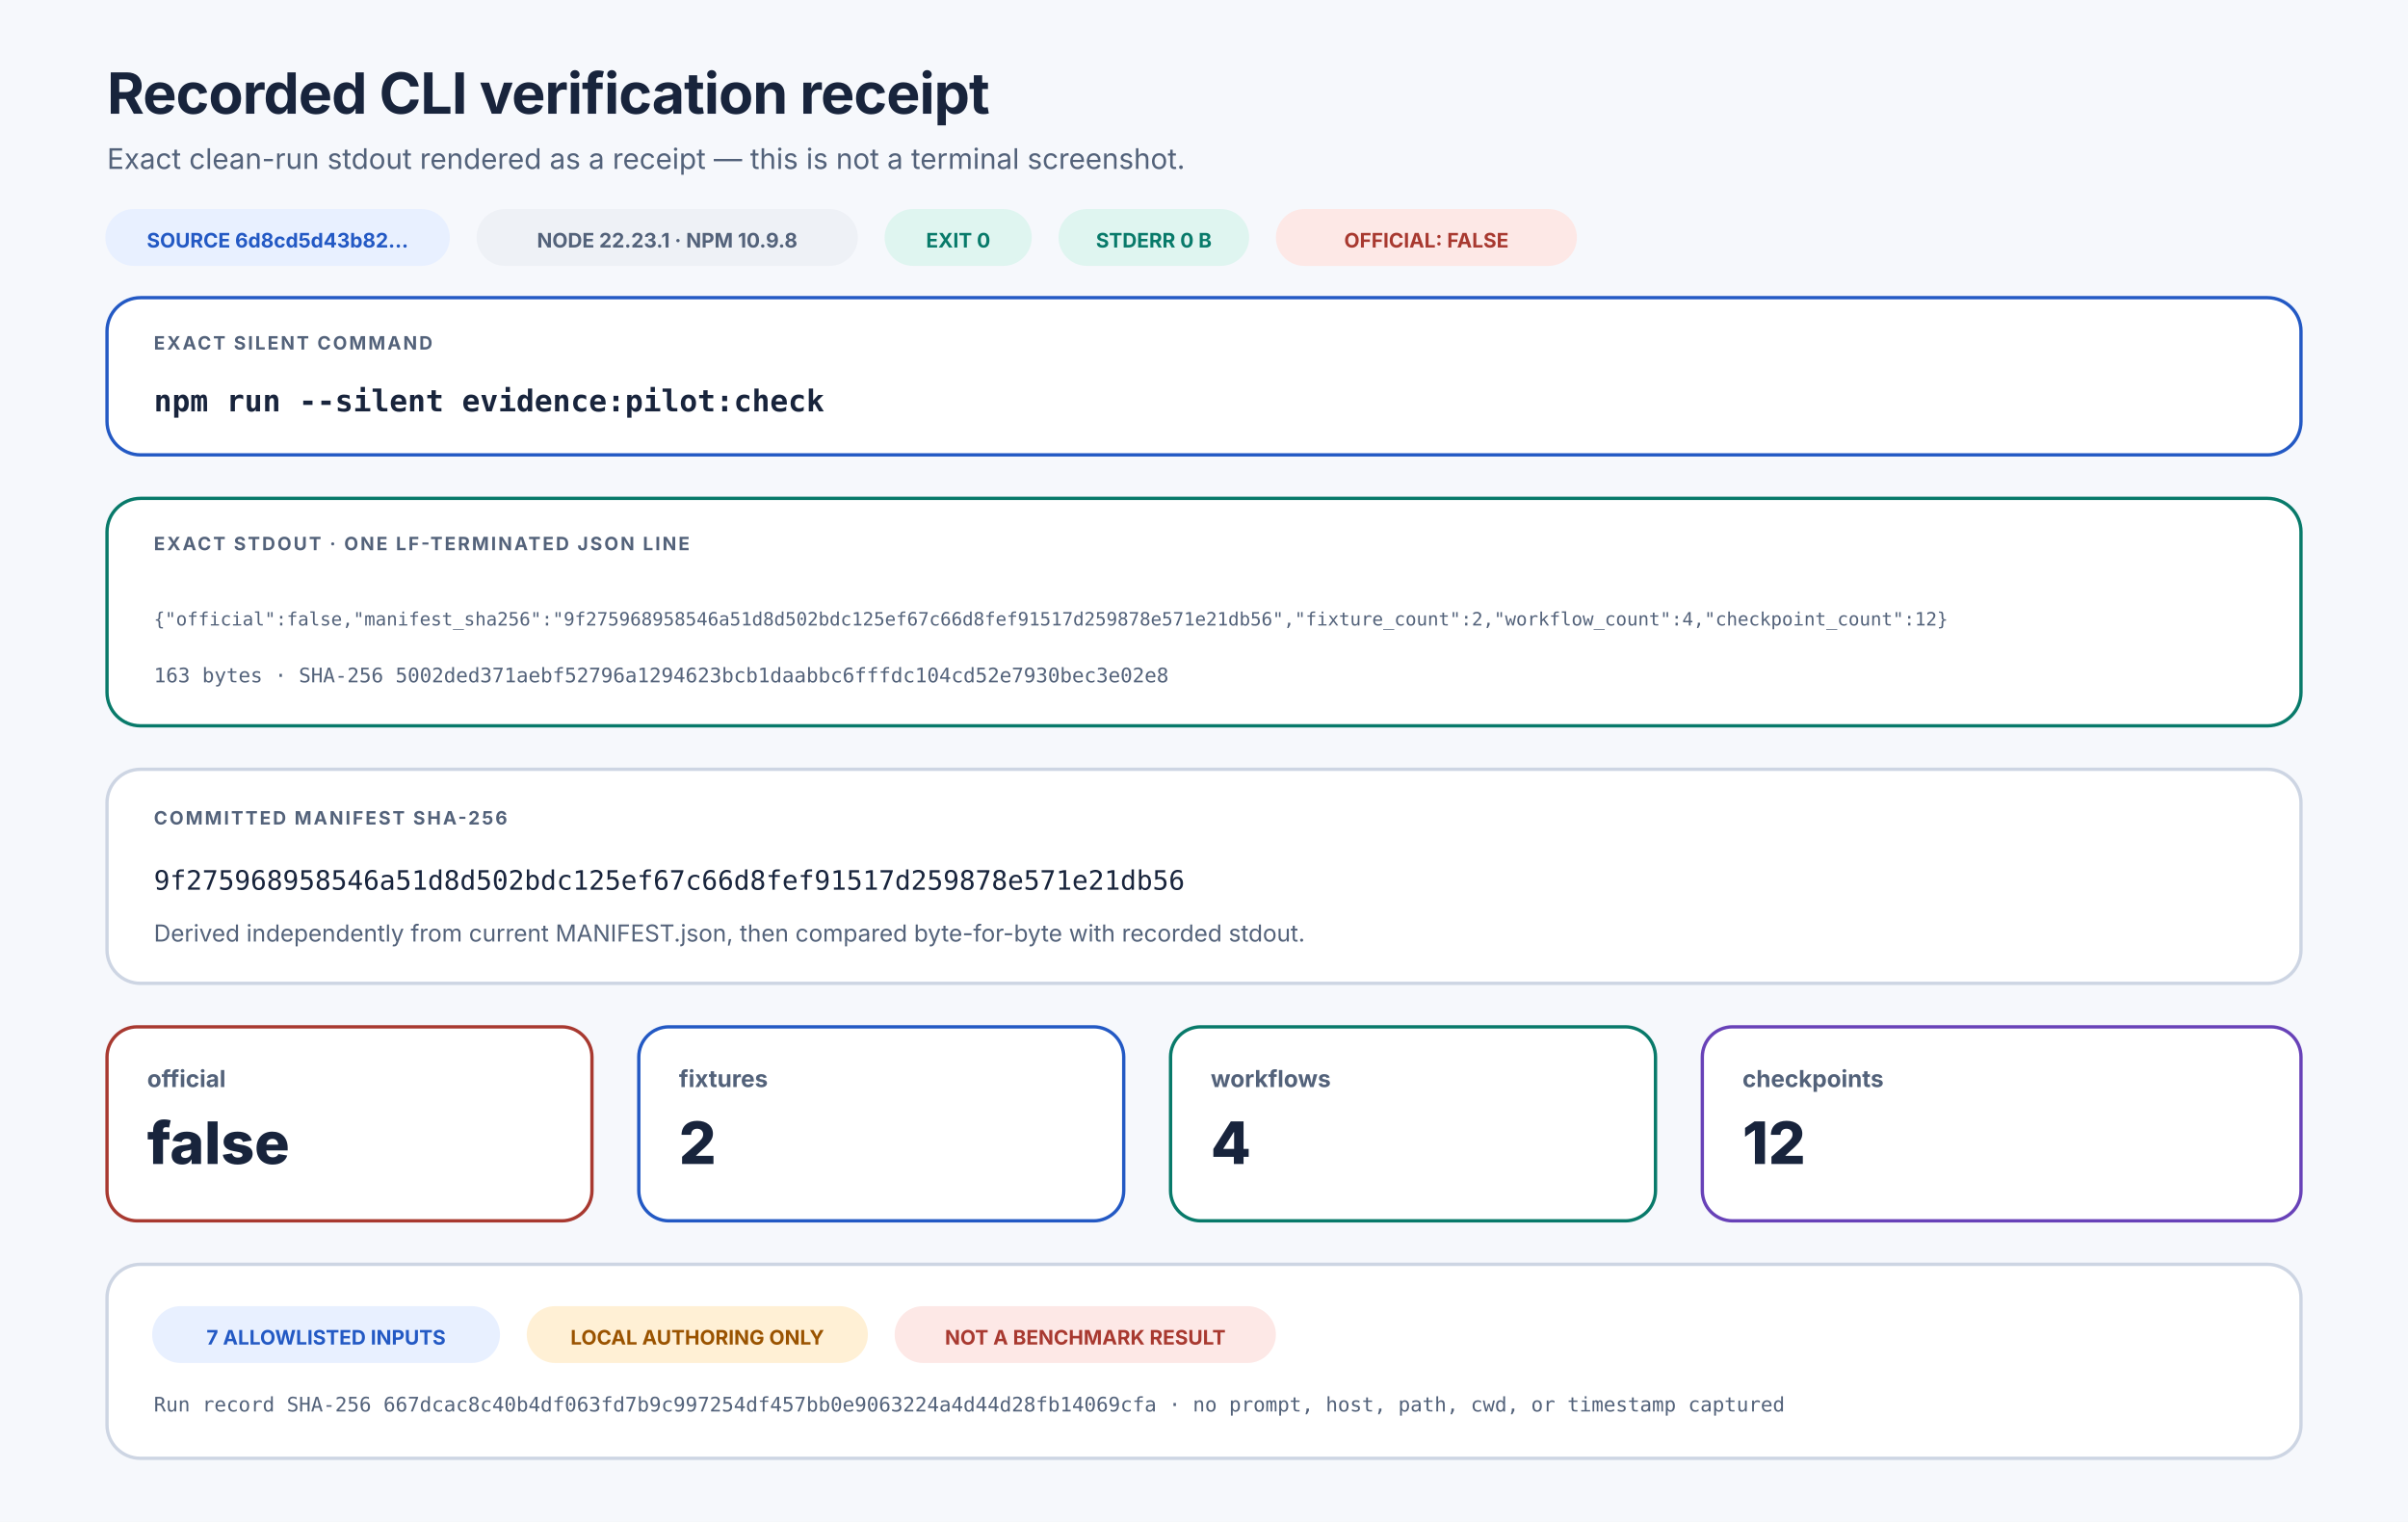
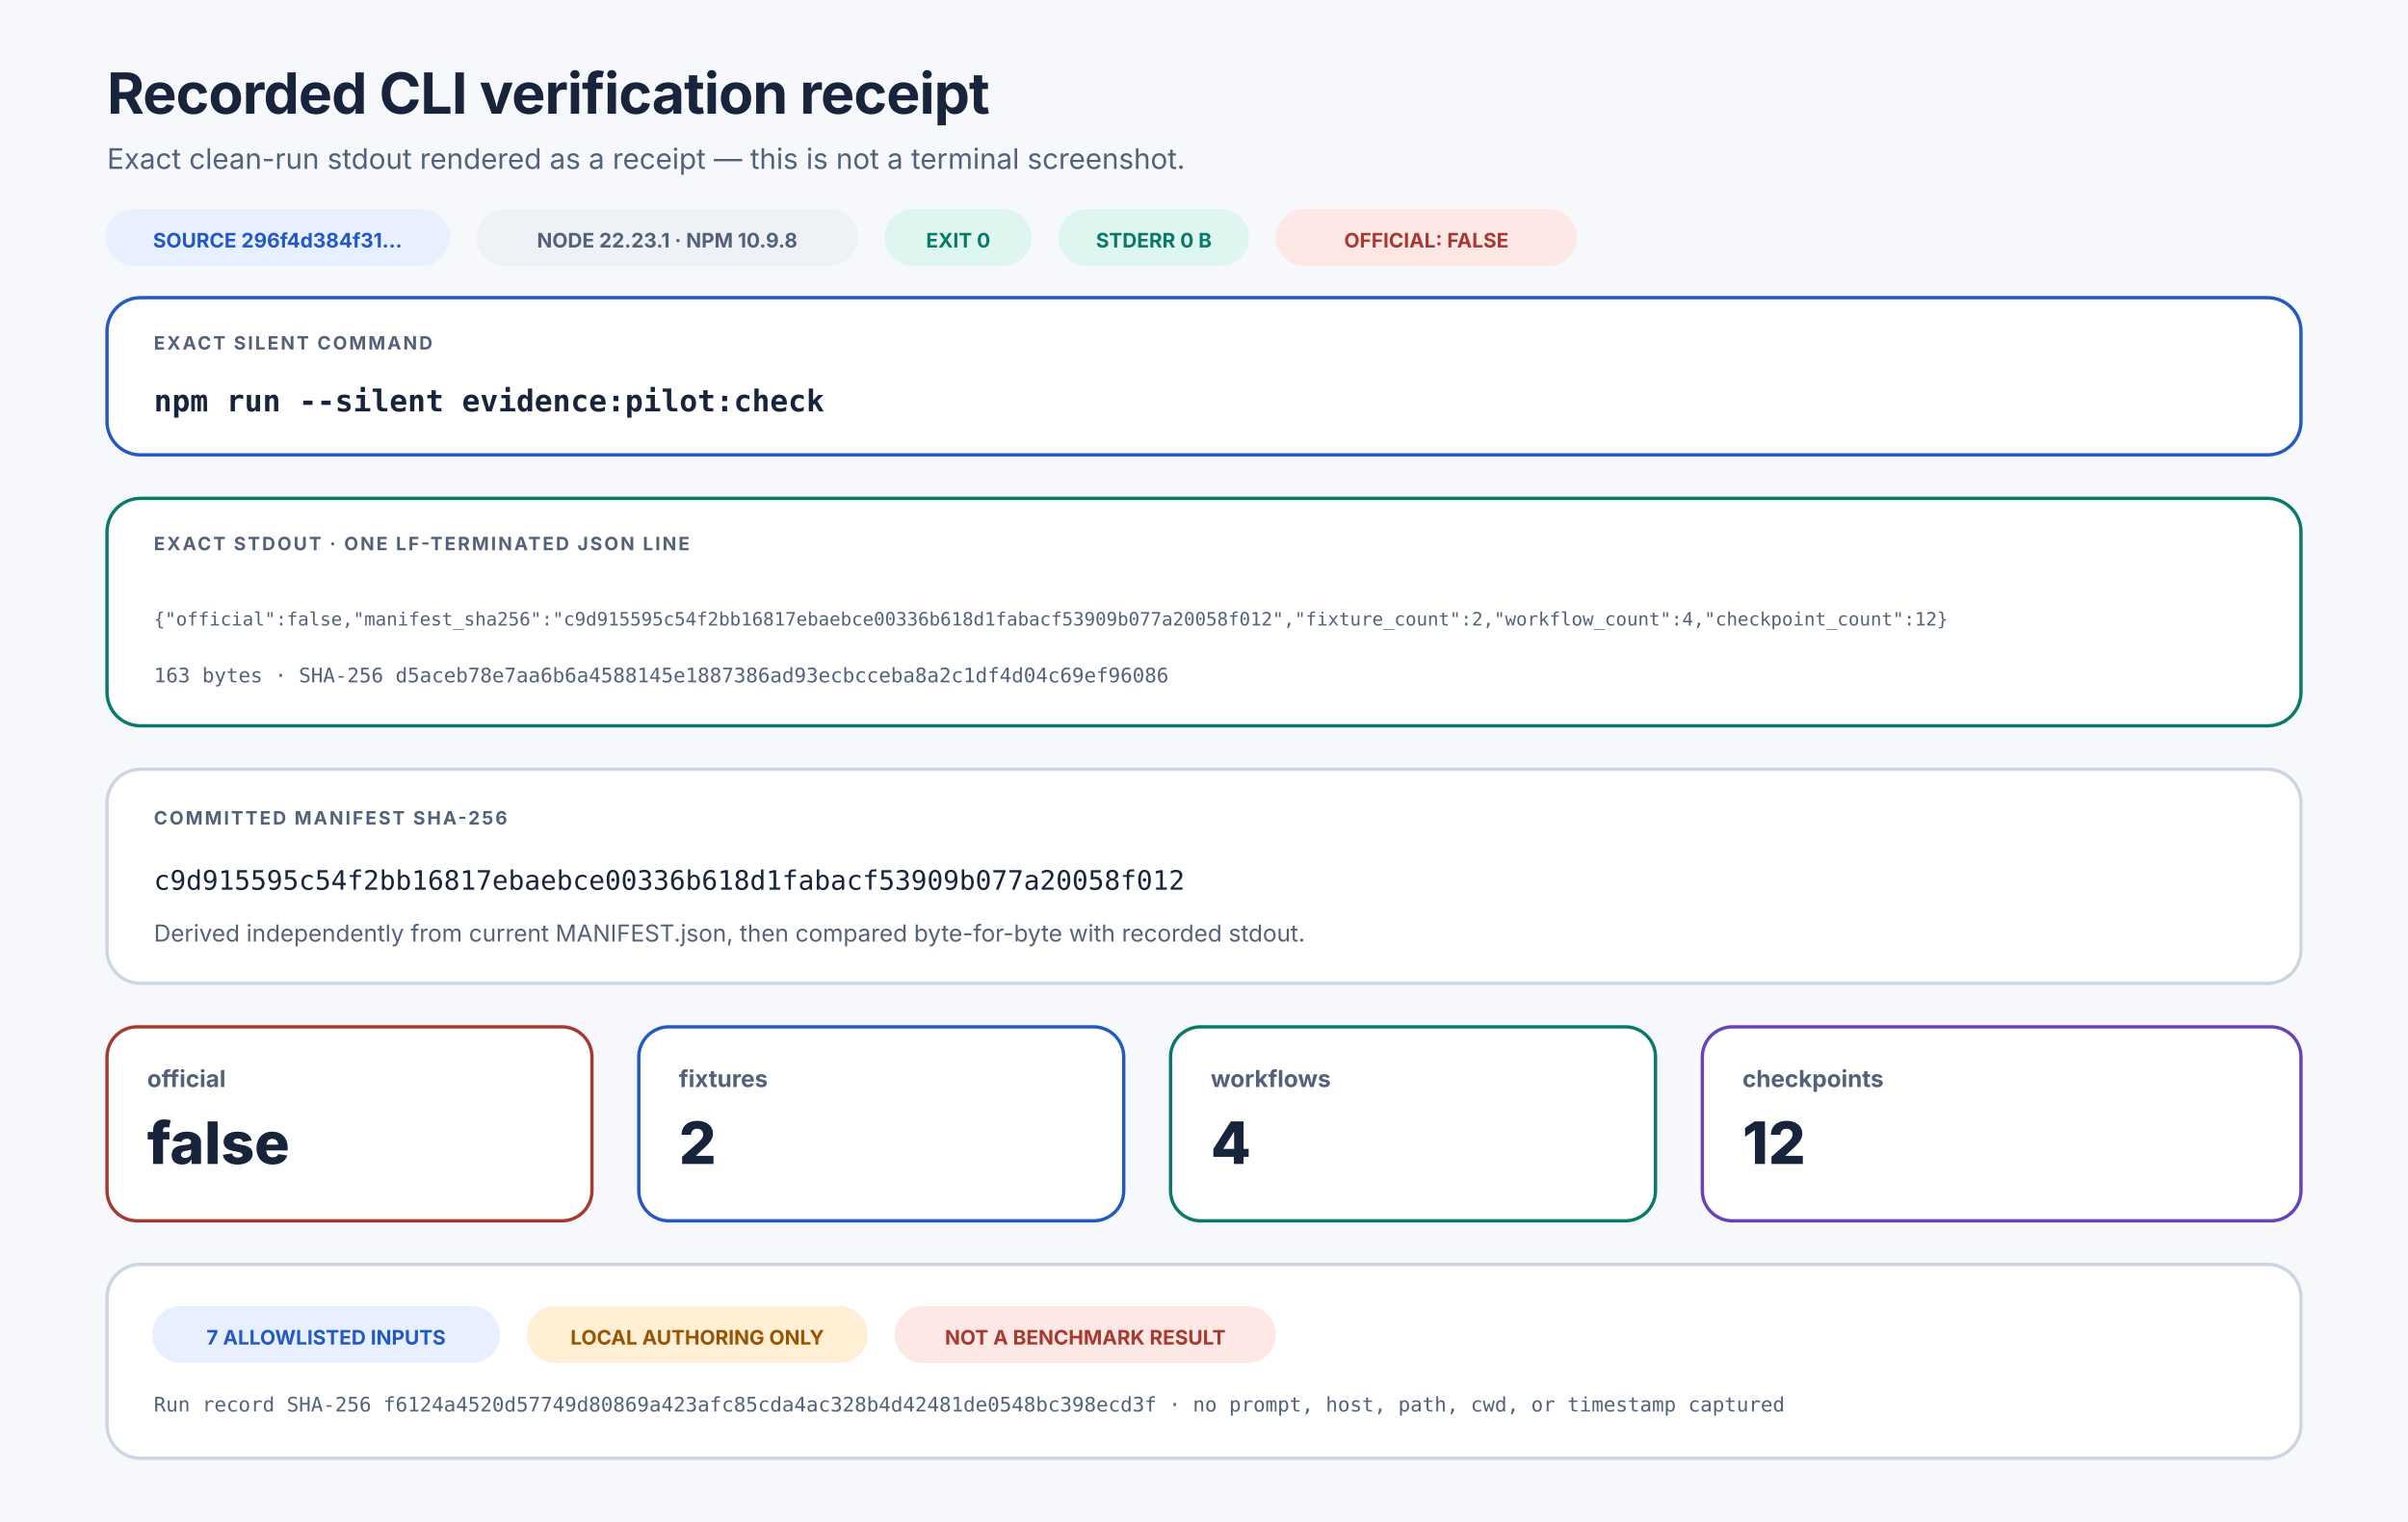
<svg xmlns="http://www.w3.org/2000/svg" viewBox="0 0 1440 910" width="1440" height="910" role="img" aria-labelledby="cli-evidence-verification-title cli-evidence-verification-desc">
  <style>
    text { font-family: Inter, "Segoe UI", Arial, sans-serif; fill: #18243C; }
    .title { font-size: 34px; font-weight: 750; letter-spacing: -0.5px; }
    .subtitle { font-size: 17px; fill: #53627A; }
    .section { font-size: 21px; font-weight: 720; }
    .node-title { font-size: 18px; font-weight: 720; }
    .body { font-size: 16px; }
    .small { font-size: 14px; fill: #53627A; }
    .tiny { font-size: 12px; fill: #53627A; }
    .eyebrow { font-size: 11px; font-weight: 750; fill: #53627A; letter-spacing: 1.2px; }
    .pill { font-size: 12px; font-weight: 750; }
    .metric { font-size: 35px; font-weight: 780; }
    .metric-label { font-size: 14px; font-weight: 650; fill: #53627A; }
    .axis { font-size: 12px; fill: #53627A; }
    .bar-value { font-size: 12px; font-weight: 720; }
    .inverse { fill: #FFFFFF; }
  </style>
  <rect width="1440" height="910" fill="#F6F8FC" />
  <text x="64" y="68" class="title">Recorded CLI verification receipt</text>
  <text x="64" y="101" class="subtitle">Exact clean-run stdout rendered as a receipt — this is not a terminal screenshot.</text>
  <rect x="64" y="126" width="204" height="32" rx="16" fill="#E8F0FF" stroke="#E8F0FF" stroke-width="2" />
-   <text x="166" y="148" class="pill" text-anchor="middle" style="fill:#2359C4">SOURCE 6d8cd5d43b82…</text>
+   <text x="166" y="148" class="pill" text-anchor="middle" style="fill:#2359C4">SOURCE 296f4d384f31…</text>
  <rect x="286" y="126" width="226" height="32" rx="16" fill="#EEF1F6" stroke="#EEF1F6" stroke-width="2" />
  <text x="399" y="148" class="pill" text-anchor="middle" style="fill:#53627A">NODE 22.23.1 · NPM 10.9.8</text>
  <rect x="530" y="126" width="86" height="32" rx="16" fill="#DFF5F0" stroke="#DFF5F0" stroke-width="2" />
  <text x="573" y="148" class="pill" text-anchor="middle" style="fill:#087A6A">EXIT 0</text>
  <rect x="634" y="126" width="112" height="32" rx="16" fill="#DFF5F0" stroke="#DFF5F0" stroke-width="2" />
  <text x="690" y="148" class="pill" text-anchor="middle" style="fill:#087A6A">STDERR 0 B</text>
  <rect x="764" y="126" width="178" height="32" rx="16" fill="#FDE8E6" stroke="#FDE8E6" stroke-width="2" />
  <text x="853" y="148" class="pill" text-anchor="middle" style="fill:#A83930">OFFICIAL: FALSE</text>
  <rect x="64" y="178" width="1312" height="94" rx="20" fill="#FFFFFF" stroke="#2359C4" stroke-width="2" />
  <text x="92" y="209" class="eyebrow">EXACT SILENT COMMAND</text>
  <text x="92" y="246" class="node-title" style="font-family:ui-monospace, SFMono-Regular, Menlo, Consolas, monospace">npm run --silent evidence:pilot:check</text>
  <rect x="64" y="298" width="1312" height="136" rx="20" fill="#FFFFFF" stroke="#087A6A" stroke-width="2" />
  <text x="92" y="329" class="eyebrow">EXACT STDOUT · ONE LF-TERMINATED JSON LINE</text>
-   <text x="92" y="374" class="tiny" style="font-family:ui-monospace, SFMono-Regular, Menlo, Consolas, monospace; font-size:11px">{"official":false,"manifest_sha256":"9f275968958546a51d8d502bdc125ef67c66d8fef91517d259878e571e21db56","fixture_count":2,"workflow_count":4,"checkpoint_count":12}</text>
-   <text x="92" y="408" class="tiny" style="font-family:ui-monospace, SFMono-Regular, Menlo, Consolas, monospace">163 bytes · SHA-256 5002ded371aebf52796a1294623bcb1daabbc6fffdc104cd52e7930bec3e02e8</text>
+   <text x="92" y="374" class="tiny" style="font-family:ui-monospace, SFMono-Regular, Menlo, Consolas, monospace; font-size:11px">{"official":false,"manifest_sha256":"c9d915595c54f2bb16817ebaebce00336b618d1fabacf53909b077a20058f012","fixture_count":2,"workflow_count":4,"checkpoint_count":12}</text>
+   <text x="92" y="408" class="tiny" style="font-family:ui-monospace, SFMono-Regular, Menlo, Consolas, monospace">163 bytes · SHA-256 d5aceb78e7aa6b6a4588145e1887386ad93ecbcceba8a2c1df4d04c69ef96086</text>
  <rect x="64" y="460" width="1312" height="128" rx="20" fill="#FFFFFF" stroke="#CDD5E3" stroke-width="2" />
  <text x="92" y="493" class="eyebrow">COMMITTED MANIFEST SHA-256</text>
-   <text x="92" y="532" class="body" style="font-family:ui-monospace, SFMono-Regular, Menlo, Consolas, monospace">9f275968958546a51d8d502bdc125ef67c66d8fef91517d259878e571e21db56</text>
+   <text x="92" y="532" class="body" style="font-family:ui-monospace, SFMono-Regular, Menlo, Consolas, monospace">c9d915595c54f2bb16817ebaebce00336b618d1fabacf53909b077a20058f012</text>
  <text x="92" y="563" class="small">Derived independently from current MANIFEST.json, then compared byte-for-byte with recorded stdout.</text>
  <rect x="64" y="614" width="290" height="116" rx="18" fill="#FFFFFF" stroke="#A83930" stroke-width="2" />
  <text x="88" y="650" class="metric-label">official</text>
  <text x="88" y="696" class="metric">false</text>
  <rect x="382" y="614" width="290" height="116" rx="18" fill="#FFFFFF" stroke="#2359C4" stroke-width="2" />
  <text x="406" y="650" class="metric-label">fixtures</text>
  <text x="406" y="696" class="metric">2</text>
  <rect x="700" y="614" width="290" height="116" rx="18" fill="#FFFFFF" stroke="#087A6A" stroke-width="2" />
  <text x="724" y="650" class="metric-label">workflows</text>
  <text x="724" y="696" class="metric">4</text>
  <rect x="1018" y="614" width="358" height="116" rx="18" fill="#FFFFFF" stroke="#6842B8" stroke-width="2" />
  <text x="1042" y="650" class="metric-label">checkpoints</text>
  <text x="1042" y="696" class="metric">12</text>
  <rect x="64" y="756" width="1312" height="116" rx="20" fill="#FFFFFF" stroke="#CDD5E3" stroke-width="2" />
  <rect x="92" y="782" width="206" height="32" rx="16" fill="#E8F0FF" stroke="#E8F0FF" stroke-width="2" />
  <text x="195" y="804" class="pill" text-anchor="middle" style="fill:#2359C4">7 ALLOWLISTED INPUTS</text>
  <rect x="316" y="782" width="202" height="32" rx="16" fill="#FFF0D5" stroke="#FFF0D5" stroke-width="2" />
  <text x="417" y="804" class="pill" text-anchor="middle" style="fill:#9A5300">LOCAL AUTHORING ONLY</text>
  <rect x="536" y="782" width="226" height="32" rx="16" fill="#FDE8E6" stroke="#FDE8E6" stroke-width="2" />
  <text x="649" y="804" class="pill" text-anchor="middle" style="fill:#A83930">NOT A BENCHMARK RESULT</text>
-   <text x="92" y="844" class="tiny" style="font-family:ui-monospace, SFMono-Regular, Menlo, Consolas, monospace">Run record SHA-256 667dcac8c40b4df063fd7b9c997254df457bb0e9063224a4d44d28fb14069cfa · no prompt, host, path, cwd, or timestamp captured</text>
+   <text x="92" y="844" class="tiny" style="font-family:ui-monospace, SFMono-Regular, Menlo, Consolas, monospace">Run record SHA-256 f6124a4520d57749d80869a423afc85cda4ac328b4d42481de0548bc398ecd3f · no prompt, host, path, cwd, or timestamp captured</text>
</svg>
